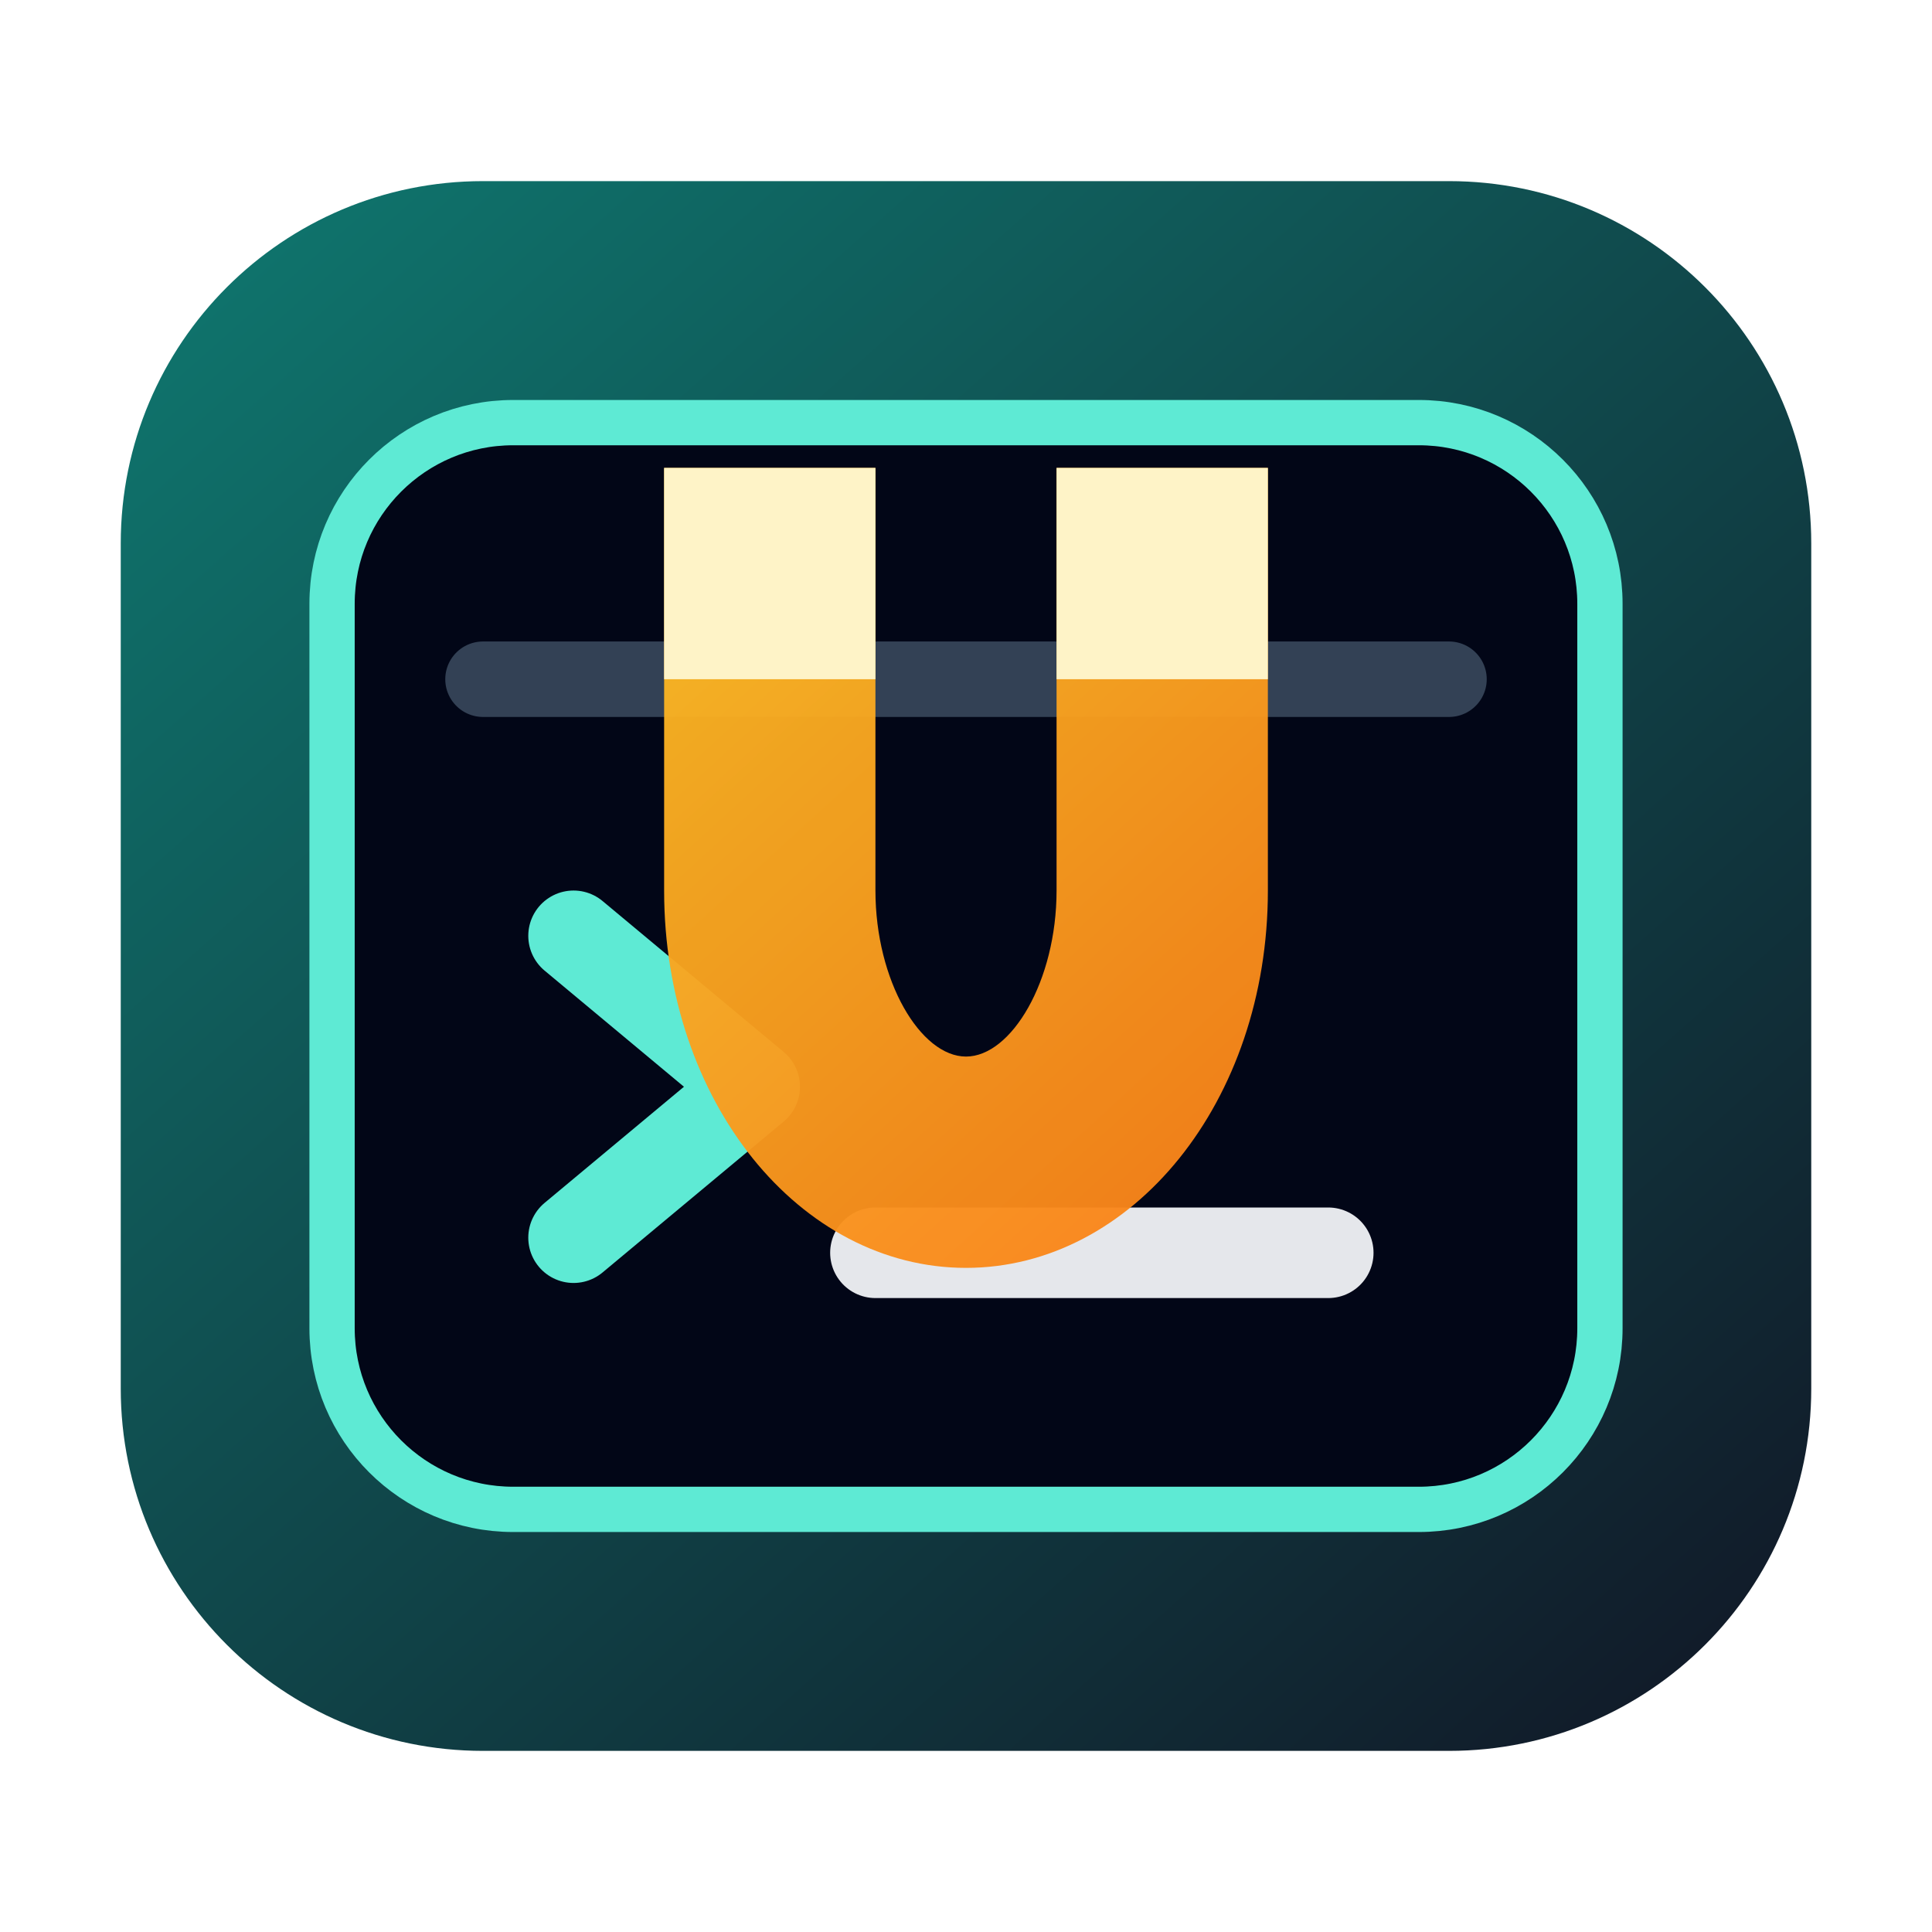
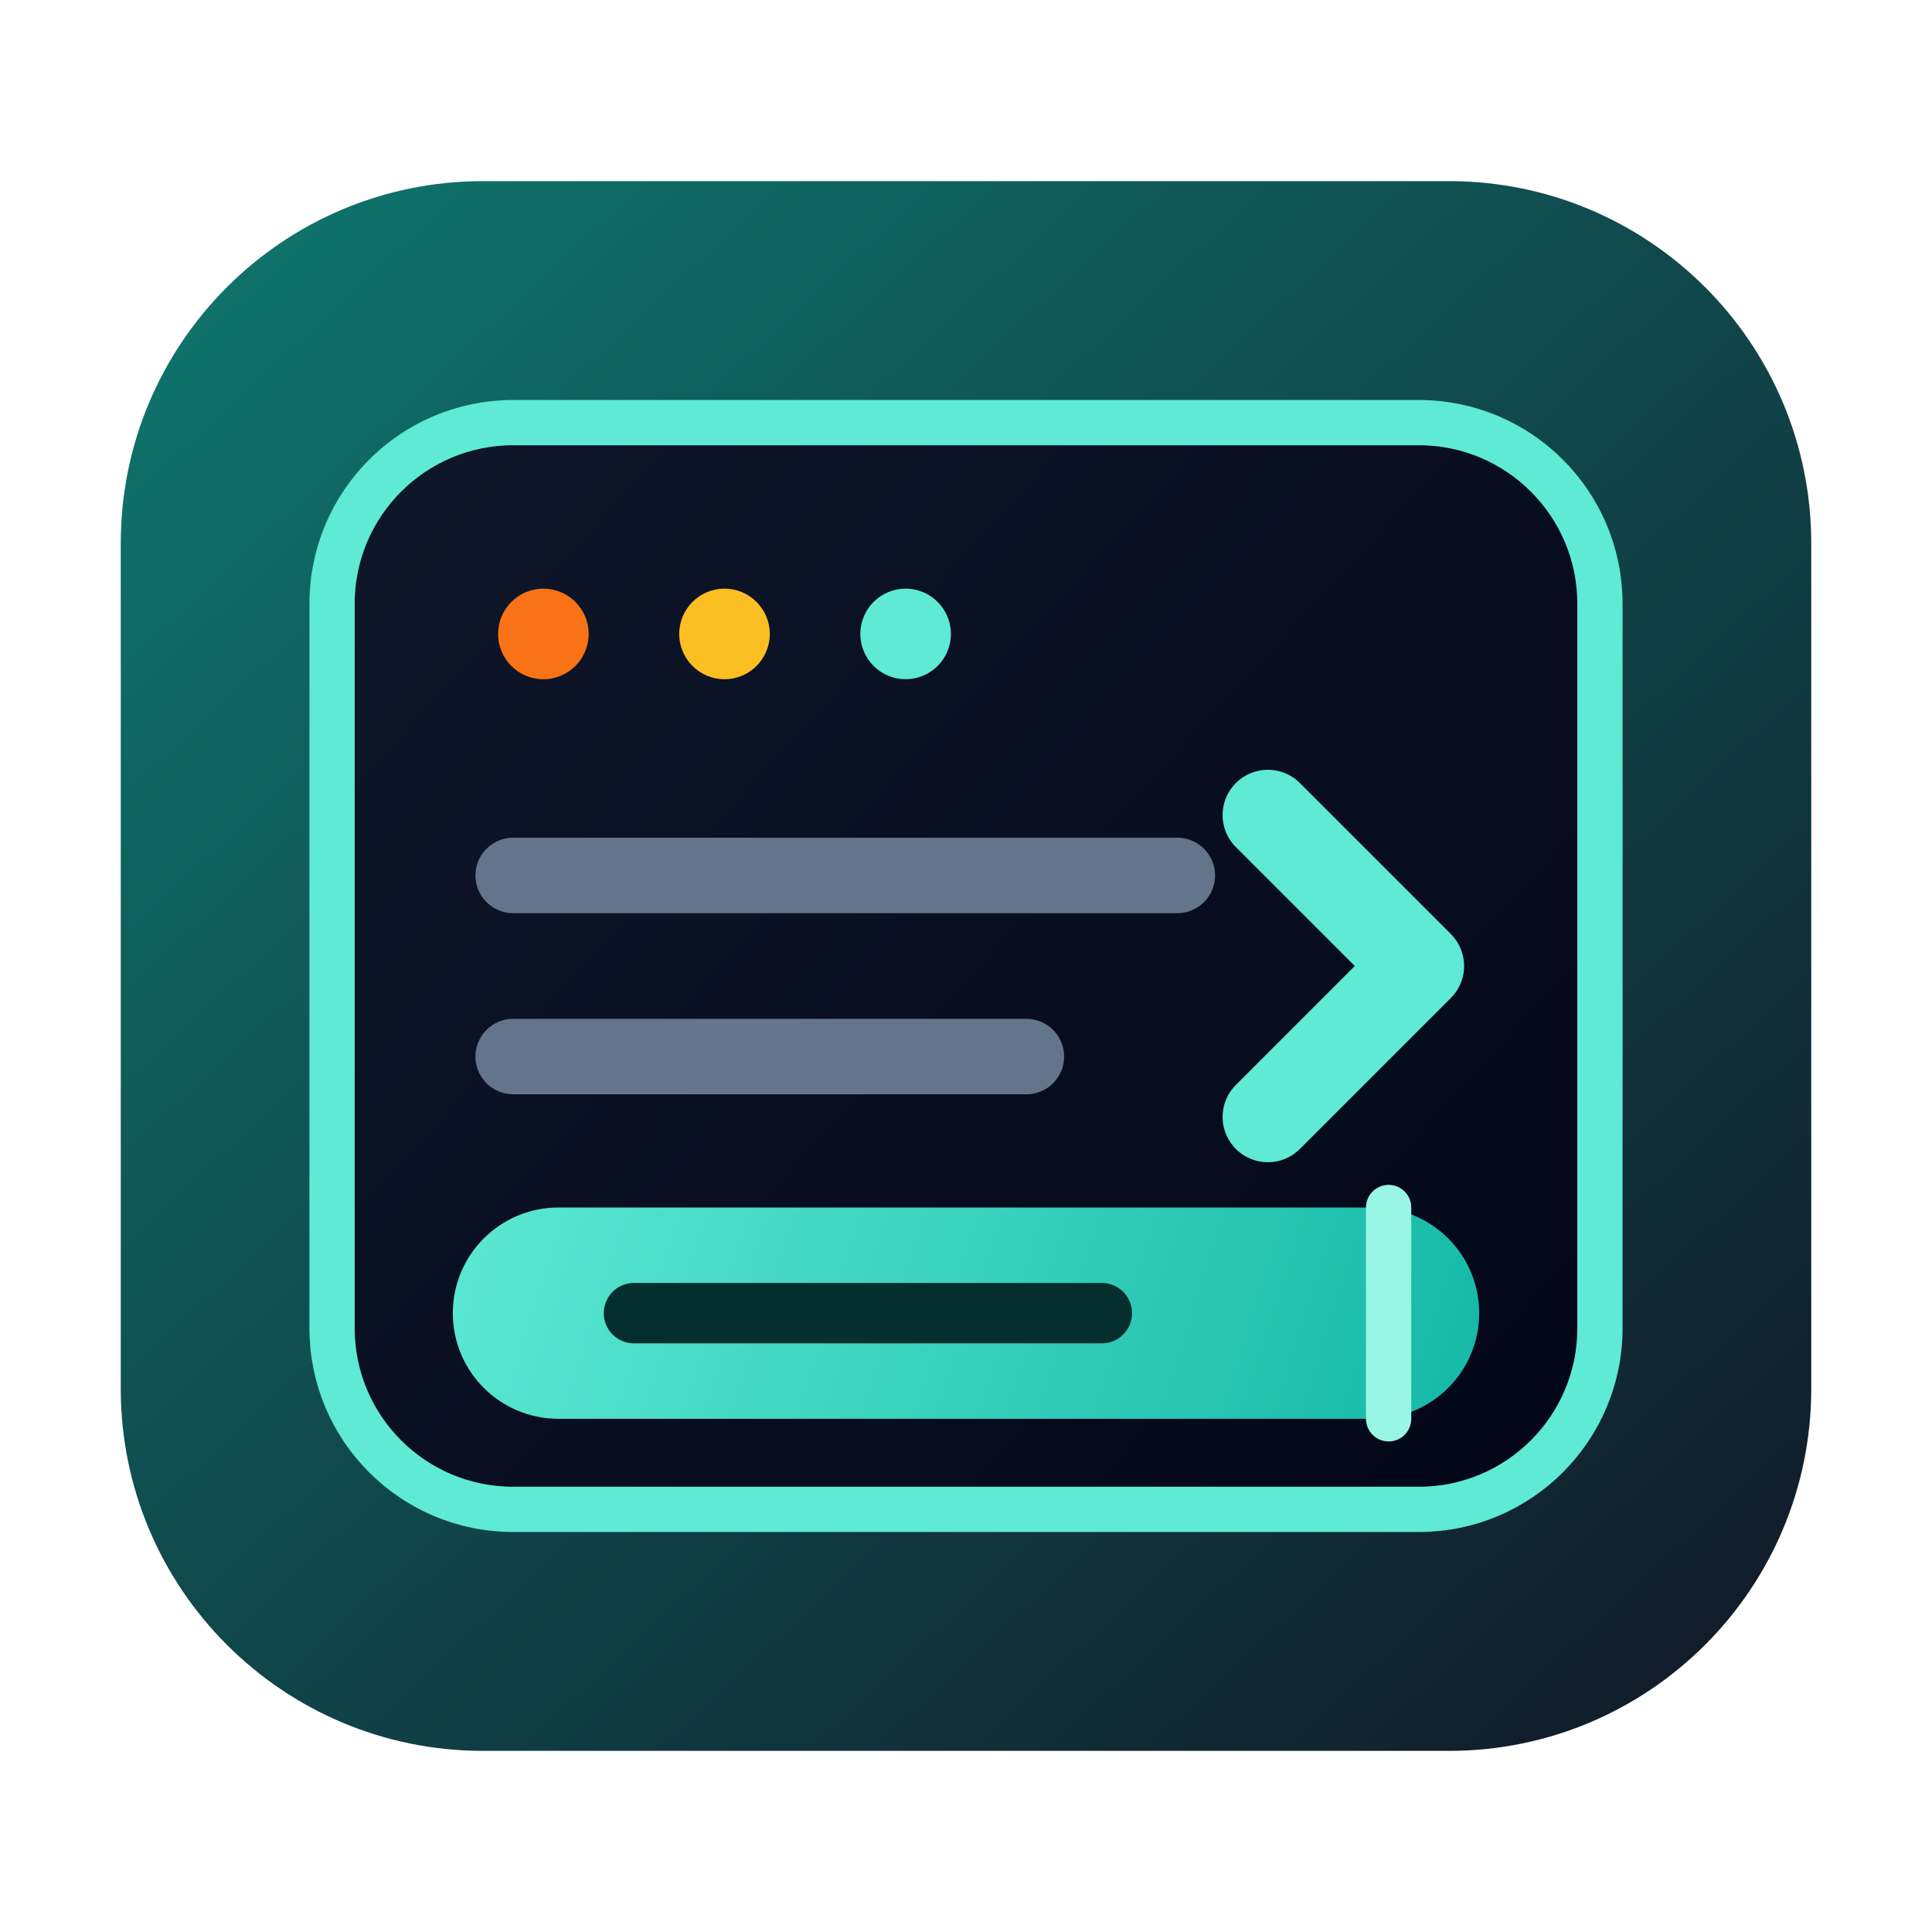
<svg xmlns="http://www.w3.org/2000/svg" viewBox="0 0 128 128" role="img" aria-labelledby="title desc">
  <defs>
-     <linearGradient id="bg" x1="16" y1="10" x2="112" y2="118" gradientUnits="userSpaceOnUse">
+     <linearGradient id="bg" x1="14" y1="10" x2="114" y2="118" gradientUnits="userSpaceOnUse">
      <stop offset="0" stop-color="#0f766e" />
      <stop offset="1" stop-color="#111827" />
    </linearGradient>
-     <linearGradient id="magnet" x1="38" y1="35" x2="90" y2="92" gradientUnits="userSpaceOnUse">
-       <stop offset="0" stop-color="#fbbf24" />
-       <stop offset="1" stop-color="#f97316" />
+     <linearGradient id="panel" x1="24" y1="28" x2="104" y2="102" gradientUnits="userSpaceOnUse">
+       <stop offset="0" stop-color="#0f172a" />
+       <stop offset="1" stop-color="#020617" />
+     </linearGradient>
+     <linearGradient id="sticky" x1="30" y1="74" x2="98" y2="96" gradientUnits="userSpaceOnUse">
+       <stop offset="0" stop-color="#5eead4" />
+       <stop offset="1" stop-color="#14b8a6" />
    </linearGradient>
  </defs>
  <rect x="8" y="12" width="112" height="104" rx="24" fill="url(#bg)" />
-   <rect x="22" y="28" width="84" height="72" rx="12" fill="#020617" stroke="#5eead4" stroke-width="3" />
-   <path d="M32 45h64" stroke="#334155" stroke-width="5" stroke-linecap="round" />
-   <path d="M38 62l12 10-12 10" fill="none" stroke="#5eead4" stroke-width="6" stroke-linecap="round" stroke-linejoin="round" />
-   <path d="M58 83h30" stroke="#e5e7eb" stroke-width="6" stroke-linecap="round" />
-   <path d="M44 31v28c0 14 9 25 20 25s20-11 20-25V31H70v28c0 6-3 11-6 11s-6-5-6-11V31z" fill="url(#magnet)" opacity="0.96" />
-   <path d="M44 31h14v14H44zM70 31h14v14H70z" fill="#fef3c7" />
+   <rect x="22" y="28" width="84" height="72" rx="12" fill="url(#panel)" stroke="#5eead4" stroke-width="3" />
+   <circle cx="36" cy="42" r="3" fill="#f97316" />
+   <circle cx="48" cy="42" r="3" fill="#fbbf24" />
+   <circle cx="60" cy="42" r="3" fill="#5eead4" />
+   <path d="M34 58h44M34 70h34" stroke="#64748b" stroke-width="5" stroke-linecap="round" />
+   <path d="M84 54l10 10-10 10" fill="none" stroke="#5eead4" stroke-width="6" stroke-linecap="round" stroke-linejoin="round" />
+   <rect x="30" y="80" width="68" height="14" rx="7" fill="url(#sticky)" />
+   <path d="M42 87h31" stroke="#042f2e" stroke-width="4" stroke-linecap="round" />
+   <path d="M92 80v14" stroke="#99f6e4" stroke-width="3" stroke-linecap="round" />
</svg>
